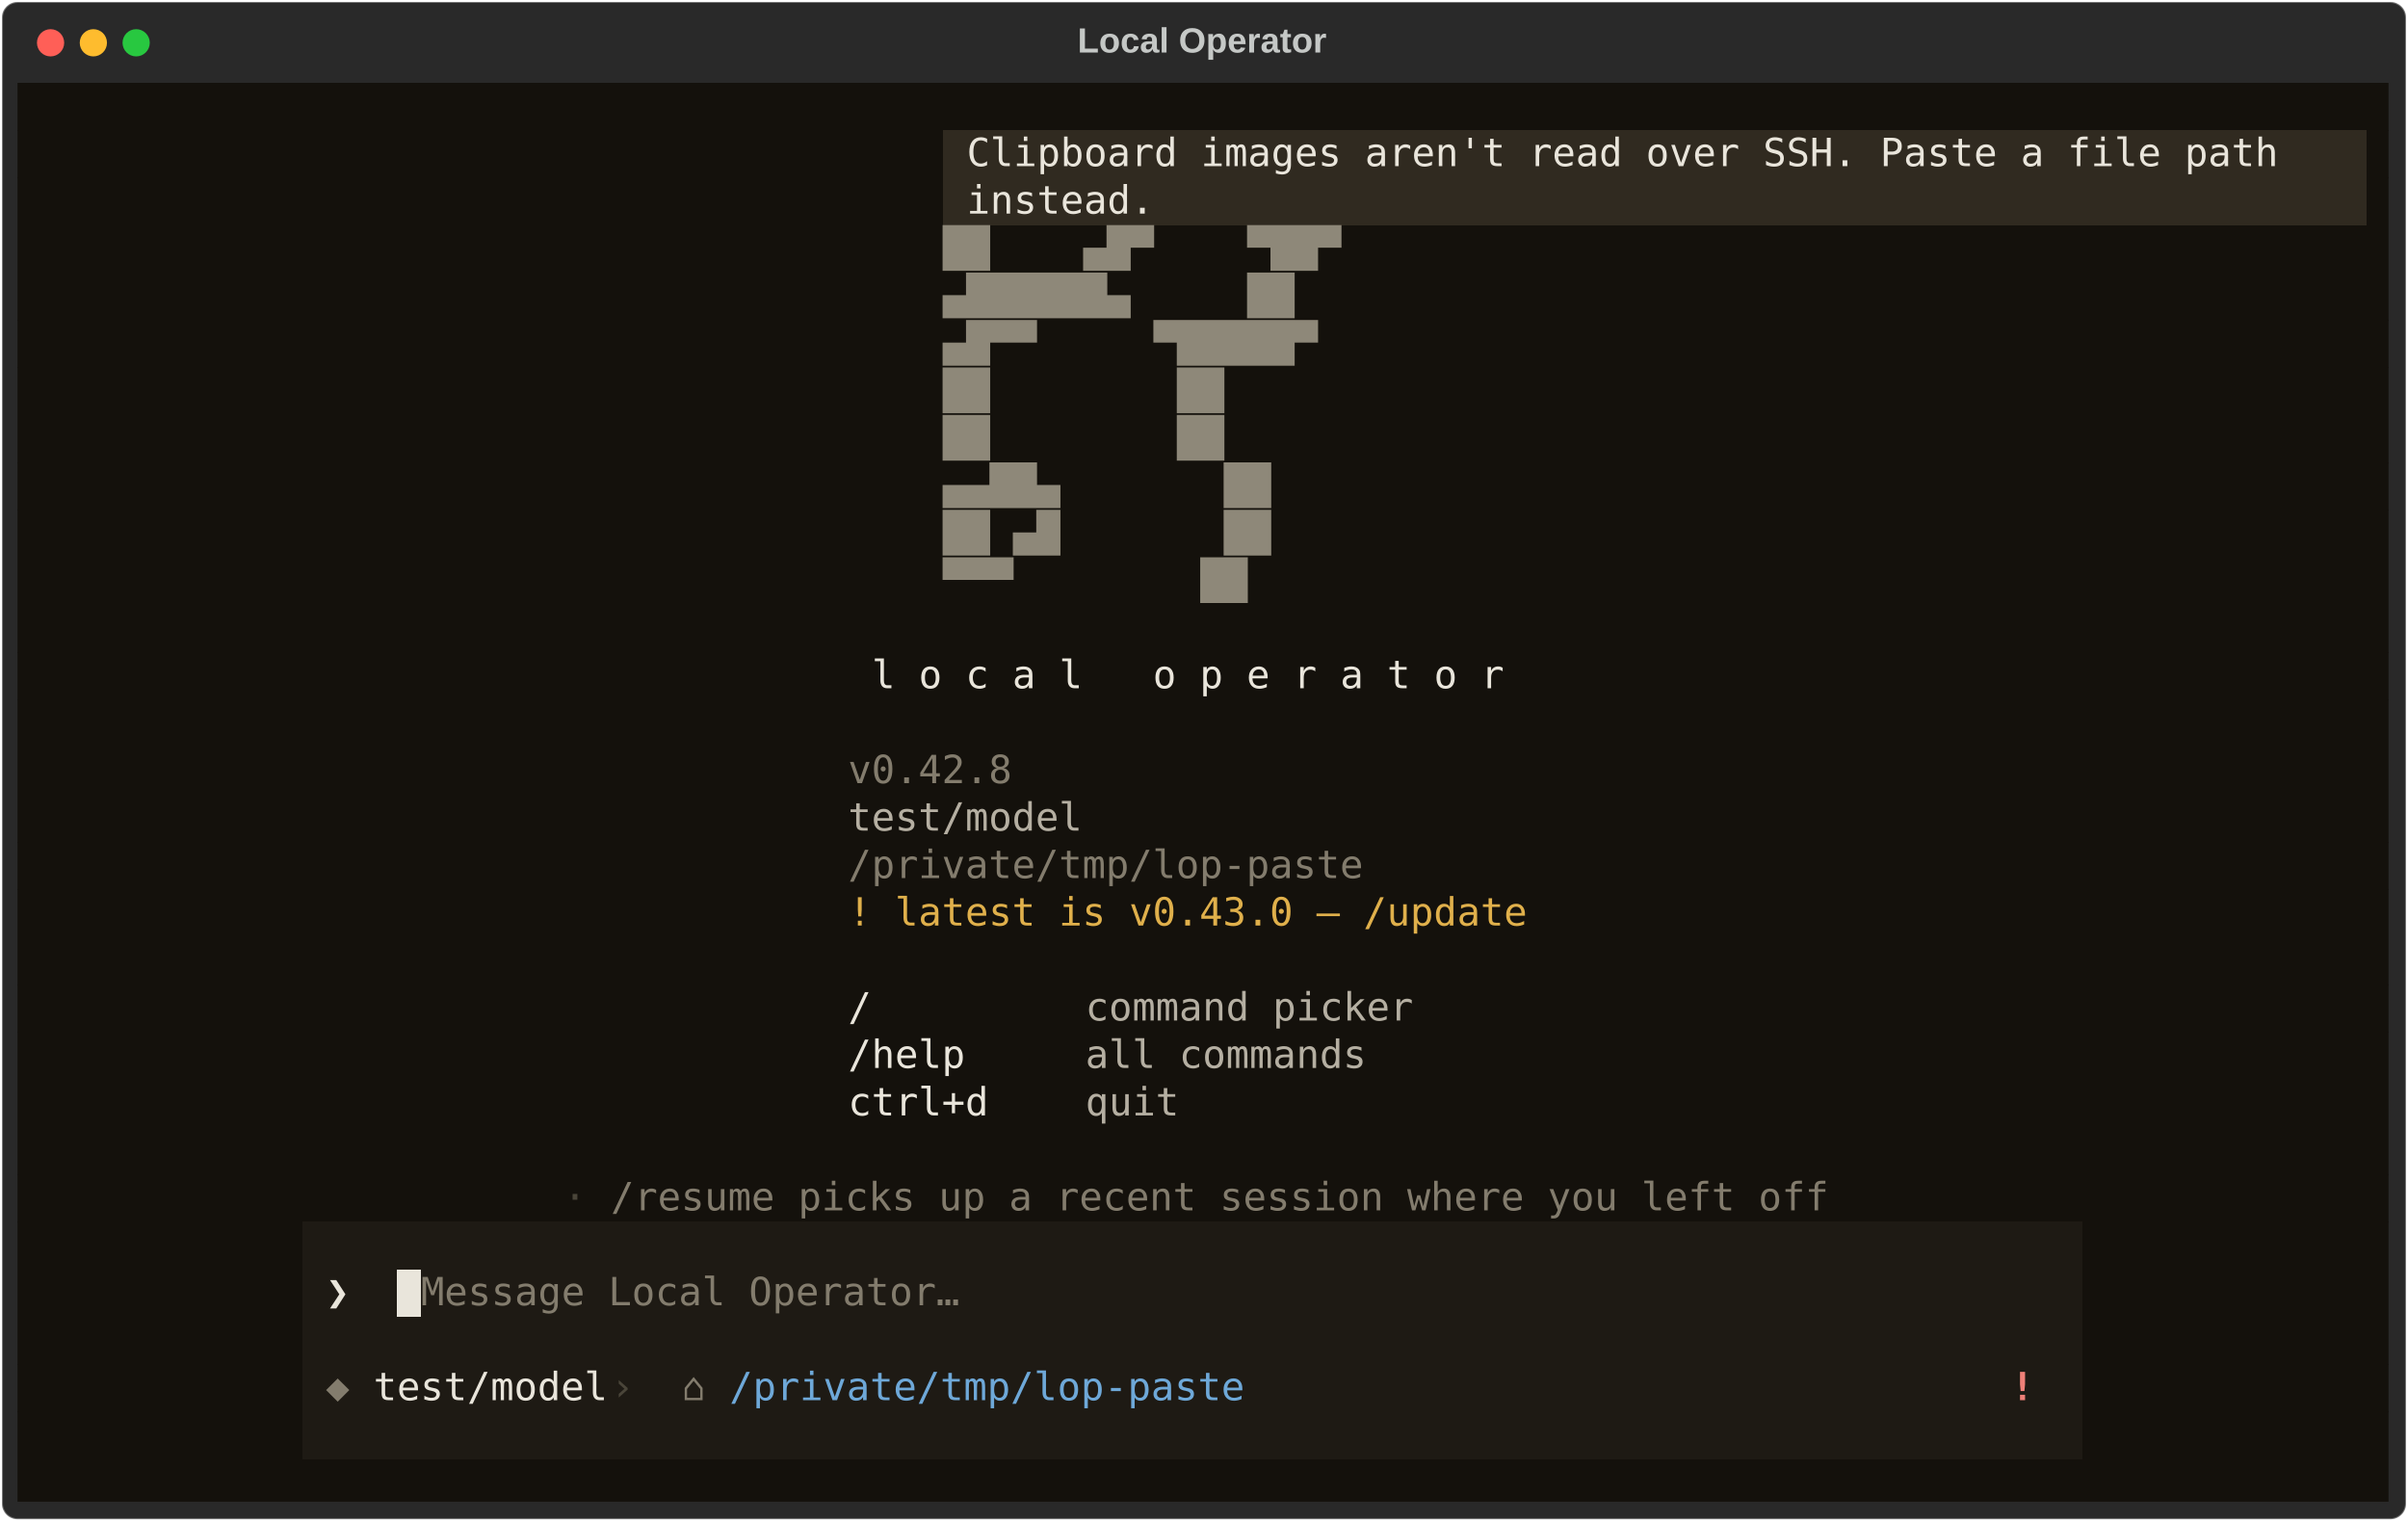
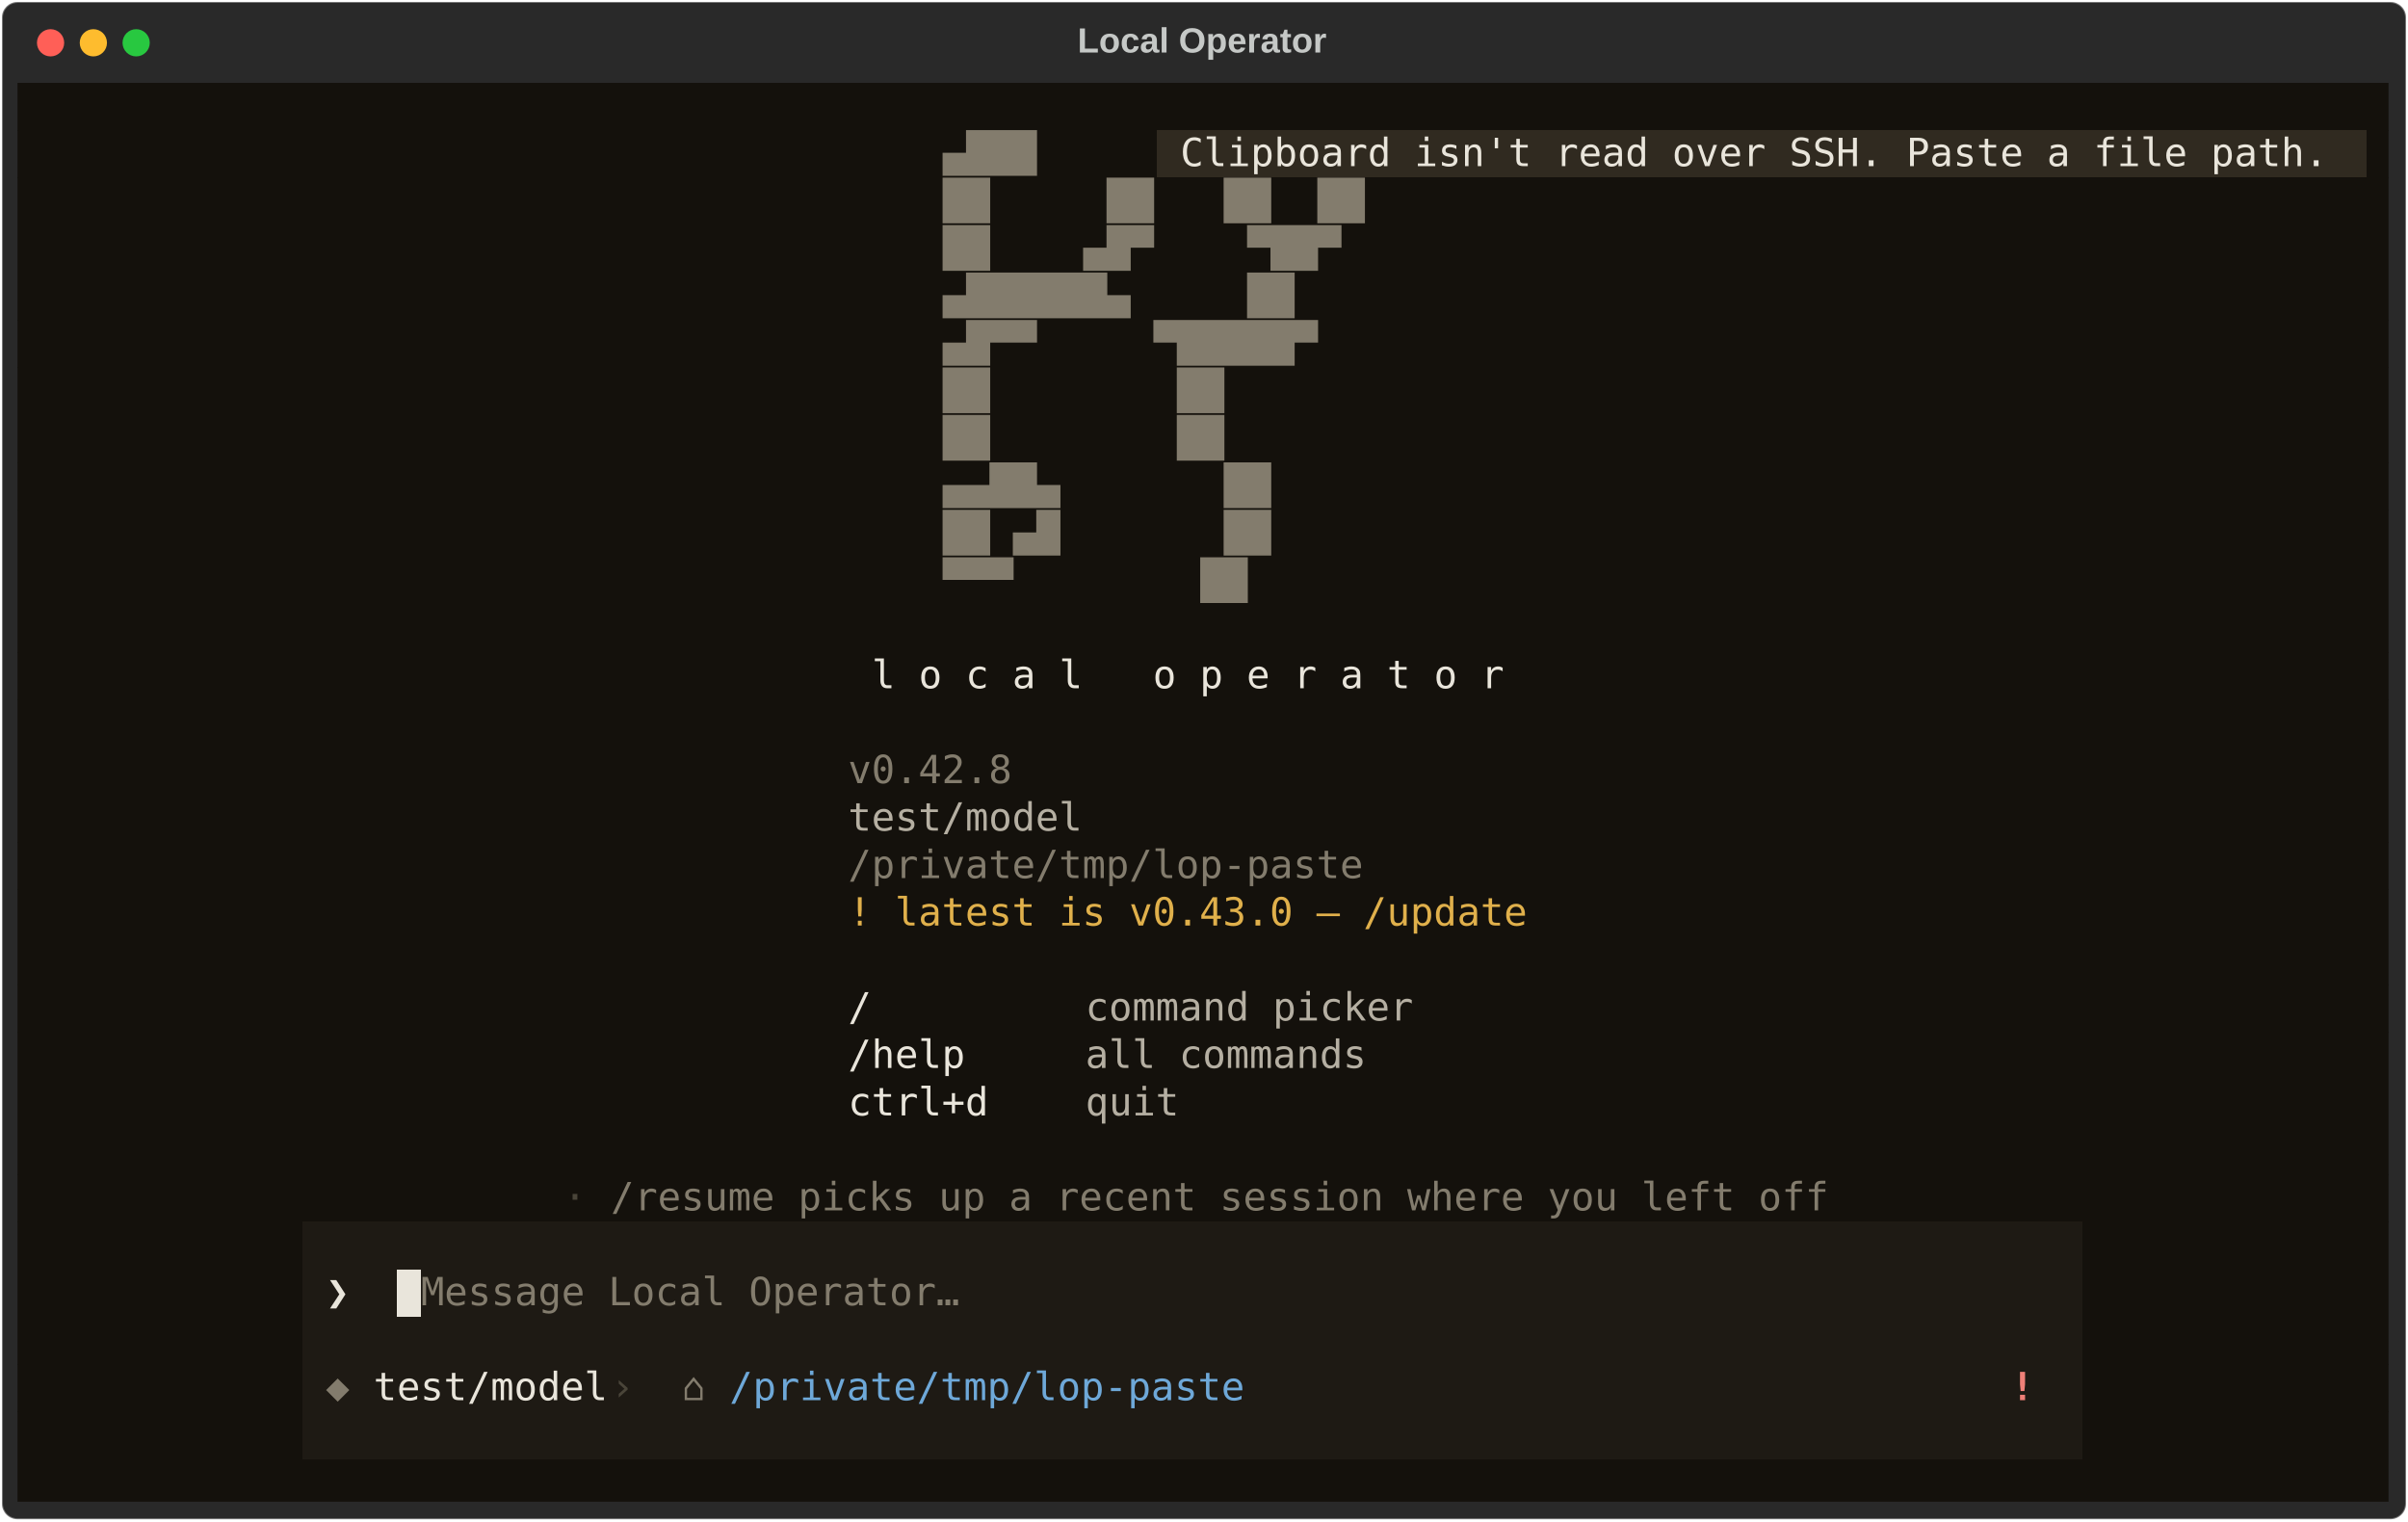
<svg xmlns="http://www.w3.org/2000/svg" class="rich-terminal" viewBox="0 0 1238 782.0">
  <style>

    @font-face {
        font-family: "Fira Code";
        src: local("FiraCode-Regular"),
                url("https://cdnjs.cloudflare.com/ajax/libs/firacode/6.2.0/woff2/FiraCode-Regular.woff2") format("woff2"),
                url("https://cdnjs.cloudflare.com/ajax/libs/firacode/6.2.0/woff/FiraCode-Regular.woff") format("woff");
        font-style: normal;
        font-weight: 400;
    }
    @font-face {
        font-family: "Fira Code";
        src: local("FiraCode-Bold"),
                url("https://cdnjs.cloudflare.com/ajax/libs/firacode/6.2.0/woff2/FiraCode-Bold.woff2") format("woff2"),
                url("https://cdnjs.cloudflare.com/ajax/libs/firacode/6.2.0/woff/FiraCode-Bold.woff") format("woff");
        font-style: bold;
        font-weight: 700;
    }

-     .terminal-1111129125-matrix {
+     .terminal-2331673054-matrix {
        font-family: Fira Code, monospace;
        font-size: 20px;
        line-height: 24.4px;
        font-variant-east-asian: full-width;
    }

-     .terminal-1111129125-title {
+     .terminal-2331673054-title {
        font-size: 18px;
        font-weight: bold;
        font-family: arial;
    }

-     .terminal-1111129125-r1 { fill: #c5c8c6 }
- .terminal-1111129125-r2 { fill: #837c6d }
- .terminal-1111129125-r3 { fill: #e9e5db }
- .terminal-1111129125-r4 { fill: #8e8879 }
- .terminal-1111129125-r5 { fill: #b5afa2 }
- .terminal-1111129125-r6 { fill: #e0b04b }
- .terminal-1111129125-r7 { fill: #4a4539 }
- .terminal-1111129125-r8 { fill: #1e1a14 }
- .terminal-1111129125-r9 { fill: #6ea8d8 }
- .terminal-1111129125-r10 { fill: #ef8078;font-weight: bold }
+     .terminal-2331673054-r1 { fill: #c5c8c6 }
+ .terminal-2331673054-r2 { fill: #837c6d }
+ .terminal-2331673054-r3 { fill: #e9e5db }
+ .terminal-2331673054-r4 { fill: #b5afa2 }
+ .terminal-2331673054-r5 { fill: #e0b04b }
+ .terminal-2331673054-r6 { fill: #4a4539 }
+ .terminal-2331673054-r7 { fill: #1e1a14 }
+ .terminal-2331673054-r8 { fill: #6ea8d8 }
+ .terminal-2331673054-r9 { fill: #ef8078;font-weight: bold }
    </style>
  <defs>
-     <clipPath id="terminal-1111129125-clip-terminal">
+     <clipPath id="terminal-2331673054-clip-terminal">
      <rect x="0" y="0" width="1219.0" height="731.0" />
    </clipPath>
-     <clipPath id="terminal-1111129125-line-0">
+     <clipPath id="terminal-2331673054-line-0">
      <rect x="0" y="1.5" width="1220" height="24.65" />
    </clipPath>
-     <clipPath id="terminal-1111129125-line-1">
+     <clipPath id="terminal-2331673054-line-1">
      <rect x="0" y="25.9" width="1220" height="24.65" />
    </clipPath>
-     <clipPath id="terminal-1111129125-line-2">
+     <clipPath id="terminal-2331673054-line-2">
      <rect x="0" y="50.3" width="1220" height="24.65" />
    </clipPath>
-     <clipPath id="terminal-1111129125-line-3">
+     <clipPath id="terminal-2331673054-line-3">
      <rect x="0" y="74.7" width="1220" height="24.65" />
    </clipPath>
-     <clipPath id="terminal-1111129125-line-4">
+     <clipPath id="terminal-2331673054-line-4">
      <rect x="0" y="99.1" width="1220" height="24.65" />
    </clipPath>
-     <clipPath id="terminal-1111129125-line-5">
+     <clipPath id="terminal-2331673054-line-5">
      <rect x="0" y="123.5" width="1220" height="24.65" />
    </clipPath>
-     <clipPath id="terminal-1111129125-line-6">
+     <clipPath id="terminal-2331673054-line-6">
      <rect x="0" y="147.9" width="1220" height="24.65" />
    </clipPath>
-     <clipPath id="terminal-1111129125-line-7">
+     <clipPath id="terminal-2331673054-line-7">
      <rect x="0" y="172.3" width="1220" height="24.65" />
    </clipPath>
-     <clipPath id="terminal-1111129125-line-8">
+     <clipPath id="terminal-2331673054-line-8">
      <rect x="0" y="196.7" width="1220" height="24.65" />
    </clipPath>
-     <clipPath id="terminal-1111129125-line-9">
+     <clipPath id="terminal-2331673054-line-9">
      <rect x="0" y="221.1" width="1220" height="24.65" />
    </clipPath>
-     <clipPath id="terminal-1111129125-line-10">
+     <clipPath id="terminal-2331673054-line-10">
      <rect x="0" y="245.5" width="1220" height="24.65" />
    </clipPath>
-     <clipPath id="terminal-1111129125-line-11">
+     <clipPath id="terminal-2331673054-line-11">
      <rect x="0" y="269.9" width="1220" height="24.65" />
    </clipPath>
-     <clipPath id="terminal-1111129125-line-12">
+     <clipPath id="terminal-2331673054-line-12">
      <rect x="0" y="294.3" width="1220" height="24.65" />
    </clipPath>
-     <clipPath id="terminal-1111129125-line-13">
+     <clipPath id="terminal-2331673054-line-13">
      <rect x="0" y="318.7" width="1220" height="24.65" />
    </clipPath>
-     <clipPath id="terminal-1111129125-line-14">
+     <clipPath id="terminal-2331673054-line-14">
      <rect x="0" y="343.1" width="1220" height="24.65" />
    </clipPath>
-     <clipPath id="terminal-1111129125-line-15">
+     <clipPath id="terminal-2331673054-line-15">
      <rect x="0" y="367.5" width="1220" height="24.65" />
    </clipPath>
-     <clipPath id="terminal-1111129125-line-16">
+     <clipPath id="terminal-2331673054-line-16">
      <rect x="0" y="391.9" width="1220" height="24.65" />
    </clipPath>
-     <clipPath id="terminal-1111129125-line-17">
+     <clipPath id="terminal-2331673054-line-17">
      <rect x="0" y="416.3" width="1220" height="24.65" />
    </clipPath>
-     <clipPath id="terminal-1111129125-line-18">
+     <clipPath id="terminal-2331673054-line-18">
      <rect x="0" y="440.7" width="1220" height="24.65" />
    </clipPath>
-     <clipPath id="terminal-1111129125-line-19">
+     <clipPath id="terminal-2331673054-line-19">
      <rect x="0" y="465.1" width="1220" height="24.65" />
    </clipPath>
-     <clipPath id="terminal-1111129125-line-20">
+     <clipPath id="terminal-2331673054-line-20">
      <rect x="0" y="489.5" width="1220" height="24.65" />
    </clipPath>
-     <clipPath id="terminal-1111129125-line-21">
+     <clipPath id="terminal-2331673054-line-21">
      <rect x="0" y="513.9" width="1220" height="24.65" />
    </clipPath>
-     <clipPath id="terminal-1111129125-line-22">
+     <clipPath id="terminal-2331673054-line-22">
      <rect x="0" y="538.3" width="1220" height="24.65" />
    </clipPath>
-     <clipPath id="terminal-1111129125-line-23">
+     <clipPath id="terminal-2331673054-line-23">
      <rect x="0" y="562.7" width="1220" height="24.65" />
    </clipPath>
-     <clipPath id="terminal-1111129125-line-24">
+     <clipPath id="terminal-2331673054-line-24">
      <rect x="0" y="587.1" width="1220" height="24.65" />
    </clipPath>
-     <clipPath id="terminal-1111129125-line-25">
+     <clipPath id="terminal-2331673054-line-25">
      <rect x="0" y="611.5" width="1220" height="24.65" />
    </clipPath>
-     <clipPath id="terminal-1111129125-line-26">
+     <clipPath id="terminal-2331673054-line-26">
      <rect x="0" y="635.9" width="1220" height="24.65" />
    </clipPath>
-     <clipPath id="terminal-1111129125-line-27">
+     <clipPath id="terminal-2331673054-line-27">
      <rect x="0" y="660.3" width="1220" height="24.65" />
    </clipPath>
-     <clipPath id="terminal-1111129125-line-28">
+     <clipPath id="terminal-2331673054-line-28">
      <rect x="0" y="684.7" width="1220" height="24.65" />
    </clipPath>
  </defs>
  <rect fill="#292929" stroke="rgba(255,255,255,0.35)" stroke-width="1" x="1" y="1" width="1236" height="780" rx="8" />
-   <text class="terminal-1111129125-title" fill="#c5c8c6" text-anchor="middle" x="618" y="27">Local Operator</text>
+   <text class="terminal-2331673054-title" fill="#c5c8c6" text-anchor="middle" x="618" y="27">Local Operator</text>
  <g transform="translate(26,22)">
    <circle cx="0" cy="0" r="7" fill="#ff5f57" />
    <circle cx="22" cy="0" r="7" fill="#febc2e" />
    <circle cx="44" cy="0" r="7" fill="#28c840" />
  </g>
-   <g transform="translate(9, 41)" clip-path="url(#terminal-1111129125-clip-terminal)">
+   <g transform="translate(9, 41)" clip-path="url(#terminal-2331673054-clip-terminal)">
    <rect fill="#14110c" x="0" y="1.5" width="1220" height="24.65" shape-rendering="crispEdges" />
    <rect fill="#14110c" x="0" y="25.9" width="12.2" height="24.65" shape-rendering="crispEdges" />
    <rect fill="#14110c" x="12.2" y="25.9" width="12.2" height="24.65" shape-rendering="crispEdges" />
    <rect fill="#14110c" x="24.4" y="25.9" width="451.4" height="24.65" shape-rendering="crispEdges" />
-     <rect fill="#302a20" x="475.8" y="25.9" width="12.2" height="24.65" shape-rendering="crispEdges" />
-     <rect fill="#302a20" x="488" y="25.9" width="683.2" height="24.65" shape-rendering="crispEdges" />
-     <rect fill="#302a20" x="1171.2" y="25.9" width="24.4" height="24.65" shape-rendering="crispEdges" />
+     <rect fill="#14110c" x="475.8" y="25.9" width="109.8" height="24.65" shape-rendering="crispEdges" />
+     <rect fill="#302a20" x="585.6" y="25.9" width="12.2" height="24.65" shape-rendering="crispEdges" />
+     <rect fill="#302a20" x="597.8" y="25.9" width="597.8" height="24.65" shape-rendering="crispEdges" />
    <rect fill="#302a20" x="1195.6" y="25.9" width="12.2" height="24.65" shape-rendering="crispEdges" />
    <rect fill="#14110c" x="1207.8" y="25.9" width="12.2" height="24.65" shape-rendering="crispEdges" />
    <rect fill="#14110c" x="0" y="50.3" width="12.2" height="24.65" shape-rendering="crispEdges" />
    <rect fill="#14110c" x="12.2" y="50.3" width="12.2" height="24.65" shape-rendering="crispEdges" />
    <rect fill="#14110c" x="24.4" y="50.3" width="451.4" height="24.65" shape-rendering="crispEdges" />
-     <rect fill="#302a20" x="475.8" y="50.3" width="12.2" height="24.65" shape-rendering="crispEdges" />
-     <rect fill="#302a20" x="488" y="50.3" width="97.6" height="24.65" shape-rendering="crispEdges" />
-     <rect fill="#302a20" x="585.6" y="50.3" width="610" height="24.65" shape-rendering="crispEdges" />
-     <rect fill="#302a20" x="1195.6" y="50.3" width="12.2" height="24.65" shape-rendering="crispEdges" />
+     <rect fill="#14110c" x="475.8" y="50.3" width="268.4" height="24.65" shape-rendering="crispEdges" />
+     <rect fill="#14110c" x="744.2" y="50.3" width="451.4" height="24.65" shape-rendering="crispEdges" />
+     <rect fill="#14110c" x="1195.6" y="50.3" width="12.2" height="24.65" shape-rendering="crispEdges" />
    <rect fill="#14110c" x="1207.8" y="50.3" width="12.2" height="24.65" shape-rendering="crispEdges" />
    <rect fill="#14110c" x="0" y="74.7" width="12.2" height="24.65" shape-rendering="crispEdges" />
    <rect fill="#14110c" x="12.2" y="74.7" width="12.2" height="24.65" shape-rendering="crispEdges" />
    <rect fill="#14110c" x="24.4" y="74.7" width="451.4" height="24.65" shape-rendering="crispEdges" />
    <rect fill="#14110c" x="475.8" y="74.7" width="268.4" height="24.65" shape-rendering="crispEdges" />
    <rect fill="#14110c" x="744.2" y="74.7" width="451.4" height="24.65" shape-rendering="crispEdges" />
    <rect fill="#14110c" x="1195.6" y="74.7" width="12.2" height="24.65" shape-rendering="crispEdges" />
    <rect fill="#14110c" x="1207.8" y="74.7" width="12.2" height="24.65" shape-rendering="crispEdges" />
    <rect fill="#14110c" x="0" y="99.1" width="12.2" height="24.65" shape-rendering="crispEdges" />
    <rect fill="#14110c" x="12.2" y="99.1" width="12.2" height="24.65" shape-rendering="crispEdges" />
    <rect fill="#14110c" x="24.4" y="99.1" width="451.4" height="24.65" shape-rendering="crispEdges" />
    <rect fill="#14110c" x="475.8" y="99.1" width="268.4" height="24.65" shape-rendering="crispEdges" />
    <rect fill="#14110c" x="744.2" y="99.1" width="451.4" height="24.65" shape-rendering="crispEdges" />
    <rect fill="#14110c" x="1195.6" y="99.1" width="12.2" height="24.65" shape-rendering="crispEdges" />
    <rect fill="#14110c" x="1207.8" y="99.1" width="12.2" height="24.65" shape-rendering="crispEdges" />
    <rect fill="#14110c" x="0" y="123.5" width="12.2" height="24.65" shape-rendering="crispEdges" />
    <rect fill="#14110c" x="12.2" y="123.5" width="12.2" height="24.65" shape-rendering="crispEdges" />
    <rect fill="#14110c" x="24.4" y="123.5" width="451.4" height="24.65" shape-rendering="crispEdges" />
    <rect fill="#14110c" x="475.8" y="123.5" width="268.4" height="24.65" shape-rendering="crispEdges" />
    <rect fill="#14110c" x="744.2" y="123.5" width="451.4" height="24.65" shape-rendering="crispEdges" />
    <rect fill="#14110c" x="1195.6" y="123.5" width="12.2" height="24.65" shape-rendering="crispEdges" />
    <rect fill="#14110c" x="1207.8" y="123.5" width="12.2" height="24.65" shape-rendering="crispEdges" />
    <rect fill="#14110c" x="0" y="147.9" width="12.2" height="24.65" shape-rendering="crispEdges" />
    <rect fill="#14110c" x="12.2" y="147.9" width="12.2" height="24.65" shape-rendering="crispEdges" />
    <rect fill="#14110c" x="24.4" y="147.9" width="451.4" height="24.65" shape-rendering="crispEdges" />
    <rect fill="#14110c" x="475.8" y="147.9" width="268.4" height="24.65" shape-rendering="crispEdges" />
    <rect fill="#14110c" x="744.2" y="147.9" width="451.4" height="24.65" shape-rendering="crispEdges" />
    <rect fill="#14110c" x="1195.6" y="147.9" width="12.2" height="24.65" shape-rendering="crispEdges" />
    <rect fill="#14110c" x="1207.8" y="147.9" width="12.2" height="24.65" shape-rendering="crispEdges" />
    <rect fill="#14110c" x="0" y="172.3" width="12.2" height="24.65" shape-rendering="crispEdges" />
    <rect fill="#14110c" x="12.2" y="172.3" width="12.2" height="24.65" shape-rendering="crispEdges" />
    <rect fill="#14110c" x="24.4" y="172.3" width="451.4" height="24.65" shape-rendering="crispEdges" />
    <rect fill="#14110c" x="475.8" y="172.3" width="268.4" height="24.65" shape-rendering="crispEdges" />
    <rect fill="#14110c" x="744.2" y="172.3" width="451.4" height="24.65" shape-rendering="crispEdges" />
    <rect fill="#14110c" x="1195.6" y="172.3" width="12.2" height="24.65" shape-rendering="crispEdges" />
    <rect fill="#14110c" x="1207.8" y="172.3" width="12.2" height="24.65" shape-rendering="crispEdges" />
    <rect fill="#14110c" x="0" y="196.7" width="12.2" height="24.65" shape-rendering="crispEdges" />
    <rect fill="#14110c" x="12.2" y="196.7" width="12.2" height="24.65" shape-rendering="crispEdges" />
    <rect fill="#14110c" x="24.4" y="196.7" width="451.4" height="24.65" shape-rendering="crispEdges" />
    <rect fill="#14110c" x="475.8" y="196.7" width="268.4" height="24.65" shape-rendering="crispEdges" />
    <rect fill="#14110c" x="744.2" y="196.7" width="451.4" height="24.65" shape-rendering="crispEdges" />
    <rect fill="#14110c" x="1195.6" y="196.7" width="12.2" height="24.65" shape-rendering="crispEdges" />
    <rect fill="#14110c" x="1207.8" y="196.7" width="12.2" height="24.65" shape-rendering="crispEdges" />
    <rect fill="#14110c" x="0" y="221.1" width="12.2" height="24.65" shape-rendering="crispEdges" />
    <rect fill="#14110c" x="12.2" y="221.1" width="12.2" height="24.65" shape-rendering="crispEdges" />
    <rect fill="#14110c" x="24.4" y="221.1" width="451.4" height="24.65" shape-rendering="crispEdges" />
    <rect fill="#14110c" x="475.8" y="221.1" width="268.4" height="24.65" shape-rendering="crispEdges" />
    <rect fill="#14110c" x="744.2" y="221.1" width="451.4" height="24.65" shape-rendering="crispEdges" />
    <rect fill="#14110c" x="1195.6" y="221.1" width="12.2" height="24.65" shape-rendering="crispEdges" />
    <rect fill="#14110c" x="1207.8" y="221.1" width="12.2" height="24.65" shape-rendering="crispEdges" />
    <rect fill="#14110c" x="0" y="245.5" width="12.2" height="24.65" shape-rendering="crispEdges" />
    <rect fill="#14110c" x="12.2" y="245.5" width="12.2" height="24.65" shape-rendering="crispEdges" />
    <rect fill="#14110c" x="24.4" y="245.5" width="451.4" height="24.65" shape-rendering="crispEdges" />
    <rect fill="#14110c" x="475.8" y="245.5" width="268.4" height="24.65" shape-rendering="crispEdges" />
    <rect fill="#14110c" x="744.2" y="245.5" width="451.4" height="24.65" shape-rendering="crispEdges" />
    <rect fill="#14110c" x="1195.6" y="245.5" width="12.2" height="24.65" shape-rendering="crispEdges" />
    <rect fill="#14110c" x="1207.8" y="245.5" width="12.2" height="24.65" shape-rendering="crispEdges" />
    <rect fill="#14110c" x="0" y="269.9" width="12.2" height="24.65" shape-rendering="crispEdges" />
    <rect fill="#14110c" x="12.2" y="269.9" width="12.2" height="24.65" shape-rendering="crispEdges" />
    <rect fill="#14110c" x="24.4" y="269.9" width="0" height="24.65" shape-rendering="crispEdges" />
    <rect fill="#14110c" x="24.4" y="269.9" width="1171.2" height="24.65" shape-rendering="crispEdges" />
    <rect fill="#14110c" x="1195.6" y="269.9" width="12.2" height="24.65" shape-rendering="crispEdges" />
    <rect fill="#14110c" x="1207.8" y="269.9" width="12.2" height="24.65" shape-rendering="crispEdges" />
    <rect fill="#14110c" x="0" y="294.3" width="12.2" height="24.65" shape-rendering="crispEdges" />
    <rect fill="#14110c" x="12.2" y="294.3" width="12.2" height="24.65" shape-rendering="crispEdges" />
    <rect fill="#14110c" x="24.4" y="294.3" width="414.8" height="24.65" shape-rendering="crispEdges" />
    <rect fill="#14110c" x="439.2" y="294.3" width="329.4" height="24.65" shape-rendering="crispEdges" />
    <rect fill="#14110c" x="768.6" y="294.3" width="427" height="24.65" shape-rendering="crispEdges" />
    <rect fill="#14110c" x="1195.6" y="294.3" width="12.2" height="24.65" shape-rendering="crispEdges" />
    <rect fill="#14110c" x="1207.8" y="294.3" width="12.2" height="24.65" shape-rendering="crispEdges" />
    <rect fill="#14110c" x="0" y="318.7" width="12.2" height="24.65" shape-rendering="crispEdges" />
    <rect fill="#14110c" x="12.2" y="318.7" width="12.2" height="24.65" shape-rendering="crispEdges" />
    <rect fill="#14110c" x="24.4" y="318.7" width="0" height="24.65" shape-rendering="crispEdges" />
    <rect fill="#14110c" x="24.4" y="318.7" width="1171.2" height="24.65" shape-rendering="crispEdges" />
    <rect fill="#14110c" x="1195.6" y="318.7" width="12.2" height="24.65" shape-rendering="crispEdges" />
    <rect fill="#14110c" x="1207.8" y="318.7" width="12.2" height="24.65" shape-rendering="crispEdges" />
    <rect fill="#14110c" x="0" y="343.1" width="12.2" height="24.65" shape-rendering="crispEdges" />
    <rect fill="#14110c" x="12.2" y="343.1" width="12.2" height="24.65" shape-rendering="crispEdges" />
    <rect fill="#14110c" x="24.4" y="343.1" width="402.6" height="24.65" shape-rendering="crispEdges" />
    <rect fill="#14110c" x="427" y="343.1" width="85.4" height="24.65" shape-rendering="crispEdges" />
    <rect fill="#14110c" x="512.4" y="343.1" width="683.2" height="24.65" shape-rendering="crispEdges" />
    <rect fill="#14110c" x="1195.6" y="343.1" width="12.2" height="24.65" shape-rendering="crispEdges" />
    <rect fill="#14110c" x="1207.8" y="343.1" width="12.2" height="24.65" shape-rendering="crispEdges" />
    <rect fill="#14110c" x="0" y="367.5" width="12.2" height="24.65" shape-rendering="crispEdges" />
    <rect fill="#14110c" x="12.2" y="367.5" width="12.2" height="24.65" shape-rendering="crispEdges" />
    <rect fill="#14110c" x="24.4" y="367.5" width="402.6" height="24.65" shape-rendering="crispEdges" />
    <rect fill="#14110c" x="427" y="367.5" width="122" height="24.65" shape-rendering="crispEdges" />
    <rect fill="#14110c" x="549" y="367.5" width="646.6" height="24.65" shape-rendering="crispEdges" />
    <rect fill="#14110c" x="1195.6" y="367.5" width="12.2" height="24.65" shape-rendering="crispEdges" />
    <rect fill="#14110c" x="1207.8" y="367.5" width="12.2" height="24.65" shape-rendering="crispEdges" />
    <rect fill="#14110c" x="0" y="391.9" width="12.2" height="24.65" shape-rendering="crispEdges" />
    <rect fill="#14110c" x="12.2" y="391.9" width="12.2" height="24.65" shape-rendering="crispEdges" />
    <rect fill="#14110c" x="24.4" y="391.9" width="402.6" height="24.65" shape-rendering="crispEdges" />
    <rect fill="#14110c" x="427" y="391.9" width="268.4" height="24.65" shape-rendering="crispEdges" />
    <rect fill="#14110c" x="695.4" y="391.9" width="500.2" height="24.65" shape-rendering="crispEdges" />
    <rect fill="#14110c" x="1195.6" y="391.9" width="12.2" height="24.65" shape-rendering="crispEdges" />
    <rect fill="#14110c" x="1207.8" y="391.9" width="12.2" height="24.65" shape-rendering="crispEdges" />
    <rect fill="#14110c" x="0" y="416.3" width="12.2" height="24.65" shape-rendering="crispEdges" />
    <rect fill="#14110c" x="12.2" y="416.3" width="12.2" height="24.65" shape-rendering="crispEdges" />
    <rect fill="#14110c" x="24.4" y="416.3" width="402.6" height="24.65" shape-rendering="crispEdges" />
    <rect fill="#14110c" x="427" y="416.3" width="353.8" height="24.65" shape-rendering="crispEdges" />
    <rect fill="#14110c" x="780.8" y="416.3" width="414.8" height="24.65" shape-rendering="crispEdges" />
    <rect fill="#14110c" x="1195.6" y="416.3" width="12.2" height="24.65" shape-rendering="crispEdges" />
    <rect fill="#14110c" x="1207.8" y="416.3" width="12.2" height="24.65" shape-rendering="crispEdges" />
    <rect fill="#14110c" x="0" y="440.7" width="12.2" height="24.65" shape-rendering="crispEdges" />
    <rect fill="#14110c" x="12.2" y="440.7" width="12.2" height="24.65" shape-rendering="crispEdges" />
    <rect fill="#14110c" x="24.4" y="440.7" width="0" height="24.65" shape-rendering="crispEdges" />
    <rect fill="#14110c" x="24.4" y="440.7" width="1171.2" height="24.65" shape-rendering="crispEdges" />
    <rect fill="#14110c" x="1195.6" y="440.7" width="12.2" height="24.65" shape-rendering="crispEdges" />
    <rect fill="#14110c" x="1207.8" y="440.7" width="12.2" height="24.65" shape-rendering="crispEdges" />
    <rect fill="#14110c" x="0" y="465.1" width="12.2" height="24.65" shape-rendering="crispEdges" />
    <rect fill="#14110c" x="12.2" y="465.1" width="12.2" height="24.65" shape-rendering="crispEdges" />
    <rect fill="#14110c" x="24.4" y="465.1" width="402.6" height="24.65" shape-rendering="crispEdges" />
    <rect fill="#14110c" x="427" y="465.1" width="122" height="24.65" shape-rendering="crispEdges" />
    <rect fill="#14110c" x="549" y="465.1" width="170.8" height="24.65" shape-rendering="crispEdges" />
    <rect fill="#14110c" x="719.8" y="465.1" width="475.8" height="24.65" shape-rendering="crispEdges" />
    <rect fill="#14110c" x="1195.6" y="465.1" width="12.2" height="24.65" shape-rendering="crispEdges" />
    <rect fill="#14110c" x="1207.8" y="465.1" width="12.2" height="24.65" shape-rendering="crispEdges" />
    <rect fill="#14110c" x="0" y="489.5" width="12.2" height="24.65" shape-rendering="crispEdges" />
    <rect fill="#14110c" x="12.2" y="489.5" width="12.2" height="24.65" shape-rendering="crispEdges" />
    <rect fill="#14110c" x="24.4" y="489.5" width="402.6" height="24.65" shape-rendering="crispEdges" />
    <rect fill="#14110c" x="427" y="489.5" width="122" height="24.65" shape-rendering="crispEdges" />
    <rect fill="#14110c" x="549" y="489.5" width="146.4" height="24.65" shape-rendering="crispEdges" />
    <rect fill="#14110c" x="695.4" y="489.5" width="500.2" height="24.65" shape-rendering="crispEdges" />
    <rect fill="#14110c" x="1195.6" y="489.5" width="12.2" height="24.65" shape-rendering="crispEdges" />
    <rect fill="#14110c" x="1207.8" y="489.5" width="12.2" height="24.65" shape-rendering="crispEdges" />
    <rect fill="#14110c" x="0" y="513.9" width="12.2" height="24.65" shape-rendering="crispEdges" />
    <rect fill="#14110c" x="12.2" y="513.9" width="12.2" height="24.65" shape-rendering="crispEdges" />
    <rect fill="#14110c" x="24.4" y="513.9" width="402.6" height="24.65" shape-rendering="crispEdges" />
    <rect fill="#14110c" x="427" y="513.9" width="122" height="24.65" shape-rendering="crispEdges" />
    <rect fill="#14110c" x="549" y="513.9" width="48.8" height="24.65" shape-rendering="crispEdges" />
    <rect fill="#14110c" x="597.8" y="513.9" width="597.8" height="24.65" shape-rendering="crispEdges" />
    <rect fill="#14110c" x="1195.6" y="513.9" width="12.2" height="24.65" shape-rendering="crispEdges" />
    <rect fill="#14110c" x="1207.8" y="513.9" width="12.2" height="24.65" shape-rendering="crispEdges" />
    <rect fill="#14110c" x="0" y="538.3" width="12.2" height="24.65" shape-rendering="crispEdges" />
    <rect fill="#14110c" x="12.2" y="538.3" width="12.2" height="24.65" shape-rendering="crispEdges" />
    <rect fill="#14110c" x="24.4" y="538.3" width="0" height="24.65" shape-rendering="crispEdges" />
    <rect fill="#14110c" x="24.4" y="538.3" width="1171.2" height="24.65" shape-rendering="crispEdges" />
    <rect fill="#14110c" x="1195.6" y="538.3" width="12.2" height="24.65" shape-rendering="crispEdges" />
    <rect fill="#14110c" x="1207.8" y="538.3" width="12.2" height="24.65" shape-rendering="crispEdges" />
    <rect fill="#14110c" x="0" y="562.7" width="12.2" height="24.65" shape-rendering="crispEdges" />
    <rect fill="#14110c" x="12.2" y="562.7" width="12.2" height="24.65" shape-rendering="crispEdges" />
    <rect fill="#14110c" x="24.4" y="562.7" width="256.2" height="24.65" shape-rendering="crispEdges" />
    <rect fill="#14110c" x="280.6" y="562.7" width="24.4" height="24.65" shape-rendering="crispEdges" />
    <rect fill="#14110c" x="305" y="562.7" width="634.4" height="24.65" shape-rendering="crispEdges" />
    <rect fill="#14110c" x="939.4" y="562.7" width="256.2" height="24.65" shape-rendering="crispEdges" />
    <rect fill="#14110c" x="1195.6" y="562.7" width="12.2" height="24.65" shape-rendering="crispEdges" />
    <rect fill="#14110c" x="1207.8" y="562.7" width="12.2" height="24.65" shape-rendering="crispEdges" />
    <rect fill="#14110c" x="0" y="587.1" width="12.2" height="24.65" shape-rendering="crispEdges" />
    <rect fill="#14110c" x="12.2" y="587.1" width="134.2" height="24.65" shape-rendering="crispEdges" />
    <rect fill="#1e1a14" x="146.4" y="587.1" width="915" height="24.65" shape-rendering="crispEdges" />
    <rect fill="#14110c" x="1061.4" y="587.1" width="146.4" height="24.65" shape-rendering="crispEdges" />
    <rect fill="#14110c" x="1207.8" y="587.1" width="12.2" height="24.65" shape-rendering="crispEdges" />
    <rect fill="#14110c" x="0" y="611.5" width="12.2" height="24.65" shape-rendering="crispEdges" />
    <rect fill="#14110c" x="12.2" y="611.5" width="134.2" height="24.65" shape-rendering="crispEdges" />
    <rect fill="#1e1a14" x="146.4" y="611.5" width="12.2" height="24.65" shape-rendering="crispEdges" />
    <rect fill="#1e1a14" x="158.6" y="611.5" width="12.2" height="24.65" shape-rendering="crispEdges" />
    <rect fill="#1e1a14" x="170.8" y="611.5" width="12.2" height="24.65" shape-rendering="crispEdges" />
    <rect fill="#1e1a14" x="183" y="611.5" width="12.2" height="24.65" shape-rendering="crispEdges" />
    <rect fill="#e9e5db" x="195.2" y="611.5" width="12.2" height="24.65" shape-rendering="crispEdges" />
    <rect fill="#1e1a14" x="207.4" y="611.5" width="280.6" height="24.65" shape-rendering="crispEdges" />
    <rect fill="#1e1a14" x="488" y="611.5" width="549" height="24.65" shape-rendering="crispEdges" />
    <rect fill="#1e1a14" x="1037" y="611.5" width="12.2" height="24.65" shape-rendering="crispEdges" />
    <rect fill="#1e1a14" x="1049.2" y="611.5" width="12.2" height="24.65" shape-rendering="crispEdges" />
    <rect fill="#14110c" x="1061.4" y="611.5" width="146.4" height="24.65" shape-rendering="crispEdges" />
    <rect fill="#14110c" x="1207.8" y="611.5" width="12.2" height="24.65" shape-rendering="crispEdges" />
    <rect fill="#14110c" x="0" y="635.9" width="12.2" height="24.65" shape-rendering="crispEdges" />
    <rect fill="#14110c" x="12.2" y="635.9" width="134.2" height="24.65" shape-rendering="crispEdges" />
    <rect fill="#1e1a14" x="146.4" y="635.9" width="12.2" height="24.65" shape-rendering="crispEdges" />
    <rect fill="#1e1a14" x="158.6" y="635.9" width="890.6" height="24.65" shape-rendering="crispEdges" />
    <rect fill="#1e1a14" x="1049.2" y="635.9" width="12.2" height="24.65" shape-rendering="crispEdges" />
    <rect fill="#14110c" x="1061.4" y="635.9" width="146.4" height="24.65" shape-rendering="crispEdges" />
    <rect fill="#14110c" x="1207.8" y="635.9" width="12.2" height="24.65" shape-rendering="crispEdges" />
    <rect fill="#14110c" x="0" y="660.3" width="12.2" height="24.65" shape-rendering="crispEdges" />
    <rect fill="#14110c" x="12.2" y="660.3" width="134.2" height="24.65" shape-rendering="crispEdges" />
    <rect fill="#1e1a14" x="146.4" y="660.3" width="12.2" height="24.65" shape-rendering="crispEdges" />
    <rect fill="#1e1a14" x="158.6" y="660.3" width="24.4" height="24.65" shape-rendering="crispEdges" />
    <rect fill="#1e1a14" x="183" y="660.3" width="122" height="24.65" shape-rendering="crispEdges" />
    <rect fill="#1e1a14" x="305" y="660.3" width="36.6" height="24.65" shape-rendering="crispEdges" />
    <rect fill="#1e1a14" x="341.6" y="660.3" width="24.4" height="24.65" shape-rendering="crispEdges" />
    <rect fill="#1e1a14" x="366" y="660.3" width="268.4" height="24.65" shape-rendering="crispEdges" />
    <rect fill="#1e1a14" x="634.4" y="660.3" width="390.4" height="24.65" shape-rendering="crispEdges" />
    <rect fill="#1e1a14" x="1024.8" y="660.3" width="12.2" height="24.65" shape-rendering="crispEdges" />
    <rect fill="#1e1a14" x="1037" y="660.3" width="12.2" height="24.65" shape-rendering="crispEdges" />
    <rect fill="#1e1a14" x="1049.2" y="660.3" width="12.2" height="24.65" shape-rendering="crispEdges" />
    <rect fill="#14110c" x="1061.4" y="660.3" width="146.4" height="24.65" shape-rendering="crispEdges" />
    <rect fill="#14110c" x="1207.8" y="660.3" width="12.2" height="24.65" shape-rendering="crispEdges" />
    <rect fill="#14110c" x="0" y="684.7" width="12.2" height="24.65" shape-rendering="crispEdges" />
    <rect fill="#14110c" x="12.2" y="684.7" width="134.2" height="24.65" shape-rendering="crispEdges" />
    <rect fill="#1e1a14" x="146.4" y="684.7" width="915" height="24.65" shape-rendering="crispEdges" />
    <rect fill="#14110c" x="1061.4" y="684.7" width="146.4" height="24.65" shape-rendering="crispEdges" />
    <rect fill="#14110c" x="1207.8" y="684.7" width="12.2" height="24.65" shape-rendering="crispEdges" />
    <rect fill="#14110c" x="0" y="709.1" width="1220" height="24.65" shape-rendering="crispEdges" />
-     <g class="terminal-1111129125-matrix">
-       <text class="terminal-1111129125-r1" x="1220" y="20" textLength="12.2" clip-path="url(#terminal-1111129125-line-0)">
- </text>
-       <text class="terminal-1111129125-r3" x="488" y="44.4" textLength="683.2" clip-path="url(#terminal-1111129125-line-1)">Clipboard images aren't read over SSH. Paste a file path</text>
-       <text class="terminal-1111129125-r1" x="1220" y="44.4" textLength="12.2" clip-path="url(#terminal-1111129125-line-1)">
- </text>
-       <text class="terminal-1111129125-r3" x="488" y="68.8" textLength="97.6" clip-path="url(#terminal-1111129125-line-2)">instead.</text>
-       <text class="terminal-1111129125-r1" x="1220" y="68.8" textLength="12.2" clip-path="url(#terminal-1111129125-line-2)">
- </text>
-       <text class="terminal-1111129125-r4" x="475.8" y="93.2" textLength="268.4" clip-path="url(#terminal-1111129125-line-3)">    ██    ▄█▀    ▀██▀ </text>
-       <text class="terminal-1111129125-r1" x="1220" y="93.2" textLength="12.2" clip-path="url(#terminal-1111129125-line-3)">
- </text>
-       <text class="terminal-1111129125-r4" x="475.8" y="117.6" textLength="268.4" clip-path="url(#terminal-1111129125-line-4)">    ▄██████▄     ██   </text>
-       <text class="terminal-1111129125-r1" x="1220" y="117.6" textLength="12.2" clip-path="url(#terminal-1111129125-line-4)">
- </text>
-       <text class="terminal-1111129125-r4" x="475.8" y="142" textLength="268.4" clip-path="url(#terminal-1111129125-line-5)">  ▄█▀▀     ▀█████▀    </text>
-       <text class="terminal-1111129125-r1" x="1220" y="142" textLength="12.2" clip-path="url(#terminal-1111129125-line-5)">
- </text>
-       <text class="terminal-1111129125-r4" x="475.8" y="166.4" textLength="268.4" clip-path="url(#terminal-1111129125-line-6)">  ██        ██        </text>
-       <text class="terminal-1111129125-r1" x="1220" y="166.4" textLength="12.2" clip-path="url(#terminal-1111129125-line-6)">
- </text>
-       <text class="terminal-1111129125-r4" x="475.8" y="190.8" textLength="268.4" clip-path="url(#terminal-1111129125-line-7)">  ██        ██        </text>
-       <text class="terminal-1111129125-r1" x="1220" y="190.8" textLength="12.2" clip-path="url(#terminal-1111129125-line-7)">
- </text>
-       <text class="terminal-1111129125-r4" x="475.8" y="215.2" textLength="268.4" clip-path="url(#terminal-1111129125-line-8)">▄▄██▄       ██        </text>
-       <text class="terminal-1111129125-r1" x="1220" y="215.2" textLength="12.2" clip-path="url(#terminal-1111129125-line-8)">
- </text>
-       <text class="terminal-1111129125-r4" x="475.8" y="239.6" textLength="268.4" clip-path="url(#terminal-1111129125-line-9)">██ ▄█       ██        </text>
-       <text class="terminal-1111129125-r1" x="1220" y="239.6" textLength="12.2" clip-path="url(#terminal-1111129125-line-9)">
- </text>
-       <text class="terminal-1111129125-r4" x="475.8" y="264" textLength="268.4" clip-path="url(#terminal-1111129125-line-10)"> ▀▀▀        ██        </text>
-       <text class="terminal-1111129125-r1" x="1220" y="264" textLength="12.2" clip-path="url(#terminal-1111129125-line-10)">
- </text>
-       <text class="terminal-1111129125-r1" x="1220" y="288.4" textLength="12.2" clip-path="url(#terminal-1111129125-line-11)">
- </text>
-       <text class="terminal-1111129125-r3" x="439.2" y="312.8" textLength="329.4" clip-path="url(#terminal-1111129125-line-12)">l o c a l   o p e r a t o r</text>
-       <text class="terminal-1111129125-r1" x="1220" y="312.8" textLength="12.2" clip-path="url(#terminal-1111129125-line-12)">
- </text>
-       <text class="terminal-1111129125-r1" x="1220" y="337.2" textLength="12.2" clip-path="url(#terminal-1111129125-line-13)">
- </text>
-       <text class="terminal-1111129125-r2" x="427" y="361.6" textLength="85.4" clip-path="url(#terminal-1111129125-line-14)">v0.42.8</text>
-       <text class="terminal-1111129125-r1" x="1220" y="361.6" textLength="12.2" clip-path="url(#terminal-1111129125-line-14)">
- </text>
-       <text class="terminal-1111129125-r5" x="427" y="386" textLength="122" clip-path="url(#terminal-1111129125-line-15)">test/model</text>
-       <text class="terminal-1111129125-r1" x="1220" y="386" textLength="12.2" clip-path="url(#terminal-1111129125-line-15)">
- </text>
-       <text class="terminal-1111129125-r2" x="427" y="410.4" textLength="268.4" clip-path="url(#terminal-1111129125-line-16)">/private/tmp/lop-paste</text>
-       <text class="terminal-1111129125-r1" x="1220" y="410.4" textLength="12.2" clip-path="url(#terminal-1111129125-line-16)">
- </text>
-       <text class="terminal-1111129125-r6" x="427" y="434.8" textLength="353.8" clip-path="url(#terminal-1111129125-line-17)">! latest is v0.43.0 — /update</text>
-       <text class="terminal-1111129125-r1" x="1220" y="434.8" textLength="12.2" clip-path="url(#terminal-1111129125-line-17)">
- </text>
-       <text class="terminal-1111129125-r1" x="1220" y="459.2" textLength="12.2" clip-path="url(#terminal-1111129125-line-18)">
- </text>
-       <text class="terminal-1111129125-r3" x="427" y="483.6" textLength="122" clip-path="url(#terminal-1111129125-line-19)">/         </text>
-       <text class="terminal-1111129125-r5" x="549" y="483.6" textLength="170.8" clip-path="url(#terminal-1111129125-line-19)">command picker</text>
-       <text class="terminal-1111129125-r1" x="1220" y="483.6" textLength="12.2" clip-path="url(#terminal-1111129125-line-19)">
- </text>
-       <text class="terminal-1111129125-r3" x="427" y="508" textLength="122" clip-path="url(#terminal-1111129125-line-20)">/help     </text>
-       <text class="terminal-1111129125-r5" x="549" y="508" textLength="146.4" clip-path="url(#terminal-1111129125-line-20)">all commands</text>
-       <text class="terminal-1111129125-r1" x="1220" y="508" textLength="12.2" clip-path="url(#terminal-1111129125-line-20)">
- </text>
-       <text class="terminal-1111129125-r3" x="427" y="532.4" textLength="122" clip-path="url(#terminal-1111129125-line-21)">ctrl+d    </text>
-       <text class="terminal-1111129125-r5" x="549" y="532.4" textLength="48.8" clip-path="url(#terminal-1111129125-line-21)">quit</text>
-       <text class="terminal-1111129125-r1" x="1220" y="532.4" textLength="12.2" clip-path="url(#terminal-1111129125-line-21)">
- </text>
-       <text class="terminal-1111129125-r1" x="1220" y="556.8" textLength="12.2" clip-path="url(#terminal-1111129125-line-22)">
- </text>
-       <text class="terminal-1111129125-r7" x="280.6" y="581.2" textLength="24.4" clip-path="url(#terminal-1111129125-line-23)">· </text>
-       <text class="terminal-1111129125-r2" x="305" y="581.2" textLength="634.4" clip-path="url(#terminal-1111129125-line-23)">/resume picks up a recent session where you left off</text>
-       <text class="terminal-1111129125-r1" x="1220" y="581.2" textLength="12.2" clip-path="url(#terminal-1111129125-line-23)">
- </text>
-       <text class="terminal-1111129125-r1" x="1220" y="605.6" textLength="12.2" clip-path="url(#terminal-1111129125-line-24)">
- </text>
-       <text class="terminal-1111129125-r3" x="158.6" y="630" textLength="12.2" clip-path="url(#terminal-1111129125-line-25)">❯</text>
-       <text class="terminal-1111129125-r2" x="207.4" y="630" textLength="280.6" clip-path="url(#terminal-1111129125-line-25)">Message Local Operator…</text>
-       <text class="terminal-1111129125-r1" x="1220" y="630" textLength="12.2" clip-path="url(#terminal-1111129125-line-25)">
- </text>
-       <text class="terminal-1111129125-r1" x="1220" y="654.4" textLength="12.2" clip-path="url(#terminal-1111129125-line-26)">
- </text>
-       <text class="terminal-1111129125-r2" x="158.6" y="678.8" textLength="24.4" clip-path="url(#terminal-1111129125-line-27)">◆ </text>
-       <text class="terminal-1111129125-r3" x="183" y="678.8" textLength="122" clip-path="url(#terminal-1111129125-line-27)">test/model</text>
-       <text class="terminal-1111129125-r7" x="305" y="678.8" textLength="36.6" clip-path="url(#terminal-1111129125-line-27)"> › </text>
-       <text class="terminal-1111129125-r2" x="341.6" y="678.8" textLength="24.4" clip-path="url(#terminal-1111129125-line-27)">⌂ </text>
-       <text class="terminal-1111129125-r9" x="366" y="678.8" textLength="268.4" clip-path="url(#terminal-1111129125-line-27)">/private/tmp/lop-paste</text>
-       <text class="terminal-1111129125-r10" x="1024.8" y="678.8" textLength="12.2" clip-path="url(#terminal-1111129125-line-27)">!</text>
-       <text class="terminal-1111129125-r1" x="1220" y="678.8" textLength="12.2" clip-path="url(#terminal-1111129125-line-27)">
- </text>
-       <text class="terminal-1111129125-r1" x="1220" y="703.2" textLength="12.2" clip-path="url(#terminal-1111129125-line-28)">
+     <g class="terminal-2331673054-matrix">
+       <text class="terminal-2331673054-r1" x="1220" y="20" textLength="12.2" clip-path="url(#terminal-2331673054-line-0)">
+ </text>
+       <text class="terminal-2331673054-r2" x="475.8" y="44.4" textLength="109.8" clip-path="url(#terminal-2331673054-line-1)">     ▄███</text>
+       <text class="terminal-2331673054-r3" x="597.8" y="44.4" textLength="597.8" clip-path="url(#terminal-2331673054-line-1)">Clipboard isn't read over SSH. Paste a file path.</text>
+       <text class="terminal-2331673054-r1" x="1220" y="44.4" textLength="12.2" clip-path="url(#terminal-2331673054-line-1)">
+ </text>
+       <text class="terminal-2331673054-r2" x="475.8" y="68.8" textLength="268.4" clip-path="url(#terminal-2331673054-line-2)">    ██     ██   ██  ██</text>
+       <text class="terminal-2331673054-r1" x="1220" y="68.8" textLength="12.2" clip-path="url(#terminal-2331673054-line-2)">
+ </text>
+       <text class="terminal-2331673054-r2" x="475.8" y="93.2" textLength="268.4" clip-path="url(#terminal-2331673054-line-3)">    ██    ▄█▀    ▀██▀ </text>
+       <text class="terminal-2331673054-r1" x="1220" y="93.2" textLength="12.2" clip-path="url(#terminal-2331673054-line-3)">
+ </text>
+       <text class="terminal-2331673054-r2" x="475.8" y="117.6" textLength="268.4" clip-path="url(#terminal-2331673054-line-4)">    ▄██████▄     ██   </text>
+       <text class="terminal-2331673054-r1" x="1220" y="117.6" textLength="12.2" clip-path="url(#terminal-2331673054-line-4)">
+ </text>
+       <text class="terminal-2331673054-r2" x="475.8" y="142" textLength="268.4" clip-path="url(#terminal-2331673054-line-5)">  ▄█▀▀     ▀█████▀    </text>
+       <text class="terminal-2331673054-r1" x="1220" y="142" textLength="12.2" clip-path="url(#terminal-2331673054-line-5)">
+ </text>
+       <text class="terminal-2331673054-r2" x="475.8" y="166.4" textLength="268.4" clip-path="url(#terminal-2331673054-line-6)">  ██        ██        </text>
+       <text class="terminal-2331673054-r1" x="1220" y="166.4" textLength="12.2" clip-path="url(#terminal-2331673054-line-6)">
+ </text>
+       <text class="terminal-2331673054-r2" x="475.8" y="190.8" textLength="268.4" clip-path="url(#terminal-2331673054-line-7)">  ██        ██        </text>
+       <text class="terminal-2331673054-r1" x="1220" y="190.8" textLength="12.2" clip-path="url(#terminal-2331673054-line-7)">
+ </text>
+       <text class="terminal-2331673054-r2" x="475.8" y="215.2" textLength="268.4" clip-path="url(#terminal-2331673054-line-8)">▄▄██▄       ██        </text>
+       <text class="terminal-2331673054-r1" x="1220" y="215.2" textLength="12.2" clip-path="url(#terminal-2331673054-line-8)">
+ </text>
+       <text class="terminal-2331673054-r2" x="475.8" y="239.6" textLength="268.4" clip-path="url(#terminal-2331673054-line-9)">██ ▄█       ██        </text>
+       <text class="terminal-2331673054-r1" x="1220" y="239.6" textLength="12.2" clip-path="url(#terminal-2331673054-line-9)">
+ </text>
+       <text class="terminal-2331673054-r2" x="475.8" y="264" textLength="268.4" clip-path="url(#terminal-2331673054-line-10)"> ▀▀▀        ██        </text>
+       <text class="terminal-2331673054-r1" x="1220" y="264" textLength="12.2" clip-path="url(#terminal-2331673054-line-10)">
+ </text>
+       <text class="terminal-2331673054-r1" x="1220" y="288.4" textLength="12.2" clip-path="url(#terminal-2331673054-line-11)">
+ </text>
+       <text class="terminal-2331673054-r3" x="439.2" y="312.8" textLength="329.4" clip-path="url(#terminal-2331673054-line-12)">l o c a l   o p e r a t o r</text>
+       <text class="terminal-2331673054-r1" x="1220" y="312.8" textLength="12.2" clip-path="url(#terminal-2331673054-line-12)">
+ </text>
+       <text class="terminal-2331673054-r1" x="1220" y="337.2" textLength="12.2" clip-path="url(#terminal-2331673054-line-13)">
+ </text>
+       <text class="terminal-2331673054-r2" x="427" y="361.6" textLength="85.4" clip-path="url(#terminal-2331673054-line-14)">v0.42.8</text>
+       <text class="terminal-2331673054-r1" x="1220" y="361.6" textLength="12.2" clip-path="url(#terminal-2331673054-line-14)">
+ </text>
+       <text class="terminal-2331673054-r4" x="427" y="386" textLength="122" clip-path="url(#terminal-2331673054-line-15)">test/model</text>
+       <text class="terminal-2331673054-r1" x="1220" y="386" textLength="12.2" clip-path="url(#terminal-2331673054-line-15)">
+ </text>
+       <text class="terminal-2331673054-r2" x="427" y="410.4" textLength="268.4" clip-path="url(#terminal-2331673054-line-16)">/private/tmp/lop-paste</text>
+       <text class="terminal-2331673054-r1" x="1220" y="410.4" textLength="12.2" clip-path="url(#terminal-2331673054-line-16)">
+ </text>
+       <text class="terminal-2331673054-r5" x="427" y="434.8" textLength="353.8" clip-path="url(#terminal-2331673054-line-17)">! latest is v0.43.0 — /update</text>
+       <text class="terminal-2331673054-r1" x="1220" y="434.8" textLength="12.2" clip-path="url(#terminal-2331673054-line-17)">
+ </text>
+       <text class="terminal-2331673054-r1" x="1220" y="459.2" textLength="12.2" clip-path="url(#terminal-2331673054-line-18)">
+ </text>
+       <text class="terminal-2331673054-r3" x="427" y="483.6" textLength="122" clip-path="url(#terminal-2331673054-line-19)">/         </text>
+       <text class="terminal-2331673054-r4" x="549" y="483.6" textLength="170.8" clip-path="url(#terminal-2331673054-line-19)">command picker</text>
+       <text class="terminal-2331673054-r1" x="1220" y="483.6" textLength="12.2" clip-path="url(#terminal-2331673054-line-19)">
+ </text>
+       <text class="terminal-2331673054-r3" x="427" y="508" textLength="122" clip-path="url(#terminal-2331673054-line-20)">/help     </text>
+       <text class="terminal-2331673054-r4" x="549" y="508" textLength="146.4" clip-path="url(#terminal-2331673054-line-20)">all commands</text>
+       <text class="terminal-2331673054-r1" x="1220" y="508" textLength="12.2" clip-path="url(#terminal-2331673054-line-20)">
+ </text>
+       <text class="terminal-2331673054-r3" x="427" y="532.4" textLength="122" clip-path="url(#terminal-2331673054-line-21)">ctrl+d    </text>
+       <text class="terminal-2331673054-r4" x="549" y="532.4" textLength="48.8" clip-path="url(#terminal-2331673054-line-21)">quit</text>
+       <text class="terminal-2331673054-r1" x="1220" y="532.4" textLength="12.2" clip-path="url(#terminal-2331673054-line-21)">
+ </text>
+       <text class="terminal-2331673054-r1" x="1220" y="556.8" textLength="12.2" clip-path="url(#terminal-2331673054-line-22)">
+ </text>
+       <text class="terminal-2331673054-r6" x="280.6" y="581.2" textLength="24.4" clip-path="url(#terminal-2331673054-line-23)">· </text>
+       <text class="terminal-2331673054-r2" x="305" y="581.2" textLength="634.4" clip-path="url(#terminal-2331673054-line-23)">/resume picks up a recent session where you left off</text>
+       <text class="terminal-2331673054-r1" x="1220" y="581.2" textLength="12.2" clip-path="url(#terminal-2331673054-line-23)">
+ </text>
+       <text class="terminal-2331673054-r1" x="1220" y="605.6" textLength="12.2" clip-path="url(#terminal-2331673054-line-24)">
+ </text>
+       <text class="terminal-2331673054-r3" x="158.6" y="630" textLength="12.2" clip-path="url(#terminal-2331673054-line-25)">❯</text>
+       <text class="terminal-2331673054-r2" x="207.4" y="630" textLength="280.6" clip-path="url(#terminal-2331673054-line-25)">Message Local Operator…</text>
+       <text class="terminal-2331673054-r1" x="1220" y="630" textLength="12.2" clip-path="url(#terminal-2331673054-line-25)">
+ </text>
+       <text class="terminal-2331673054-r1" x="1220" y="654.4" textLength="12.2" clip-path="url(#terminal-2331673054-line-26)">
+ </text>
+       <text class="terminal-2331673054-r2" x="158.6" y="678.8" textLength="24.4" clip-path="url(#terminal-2331673054-line-27)">◆ </text>
+       <text class="terminal-2331673054-r3" x="183" y="678.8" textLength="122" clip-path="url(#terminal-2331673054-line-27)">test/model</text>
+       <text class="terminal-2331673054-r6" x="305" y="678.8" textLength="36.6" clip-path="url(#terminal-2331673054-line-27)"> › </text>
+       <text class="terminal-2331673054-r2" x="341.6" y="678.8" textLength="24.4" clip-path="url(#terminal-2331673054-line-27)">⌂ </text>
+       <text class="terminal-2331673054-r8" x="366" y="678.8" textLength="268.4" clip-path="url(#terminal-2331673054-line-27)">/private/tmp/lop-paste</text>
+       <text class="terminal-2331673054-r9" x="1024.8" y="678.8" textLength="12.2" clip-path="url(#terminal-2331673054-line-27)">!</text>
+       <text class="terminal-2331673054-r1" x="1220" y="678.8" textLength="12.2" clip-path="url(#terminal-2331673054-line-27)">
+ </text>
+       <text class="terminal-2331673054-r1" x="1220" y="703.2" textLength="12.2" clip-path="url(#terminal-2331673054-line-28)">
</text>
    </g>
  </g>
</svg>
